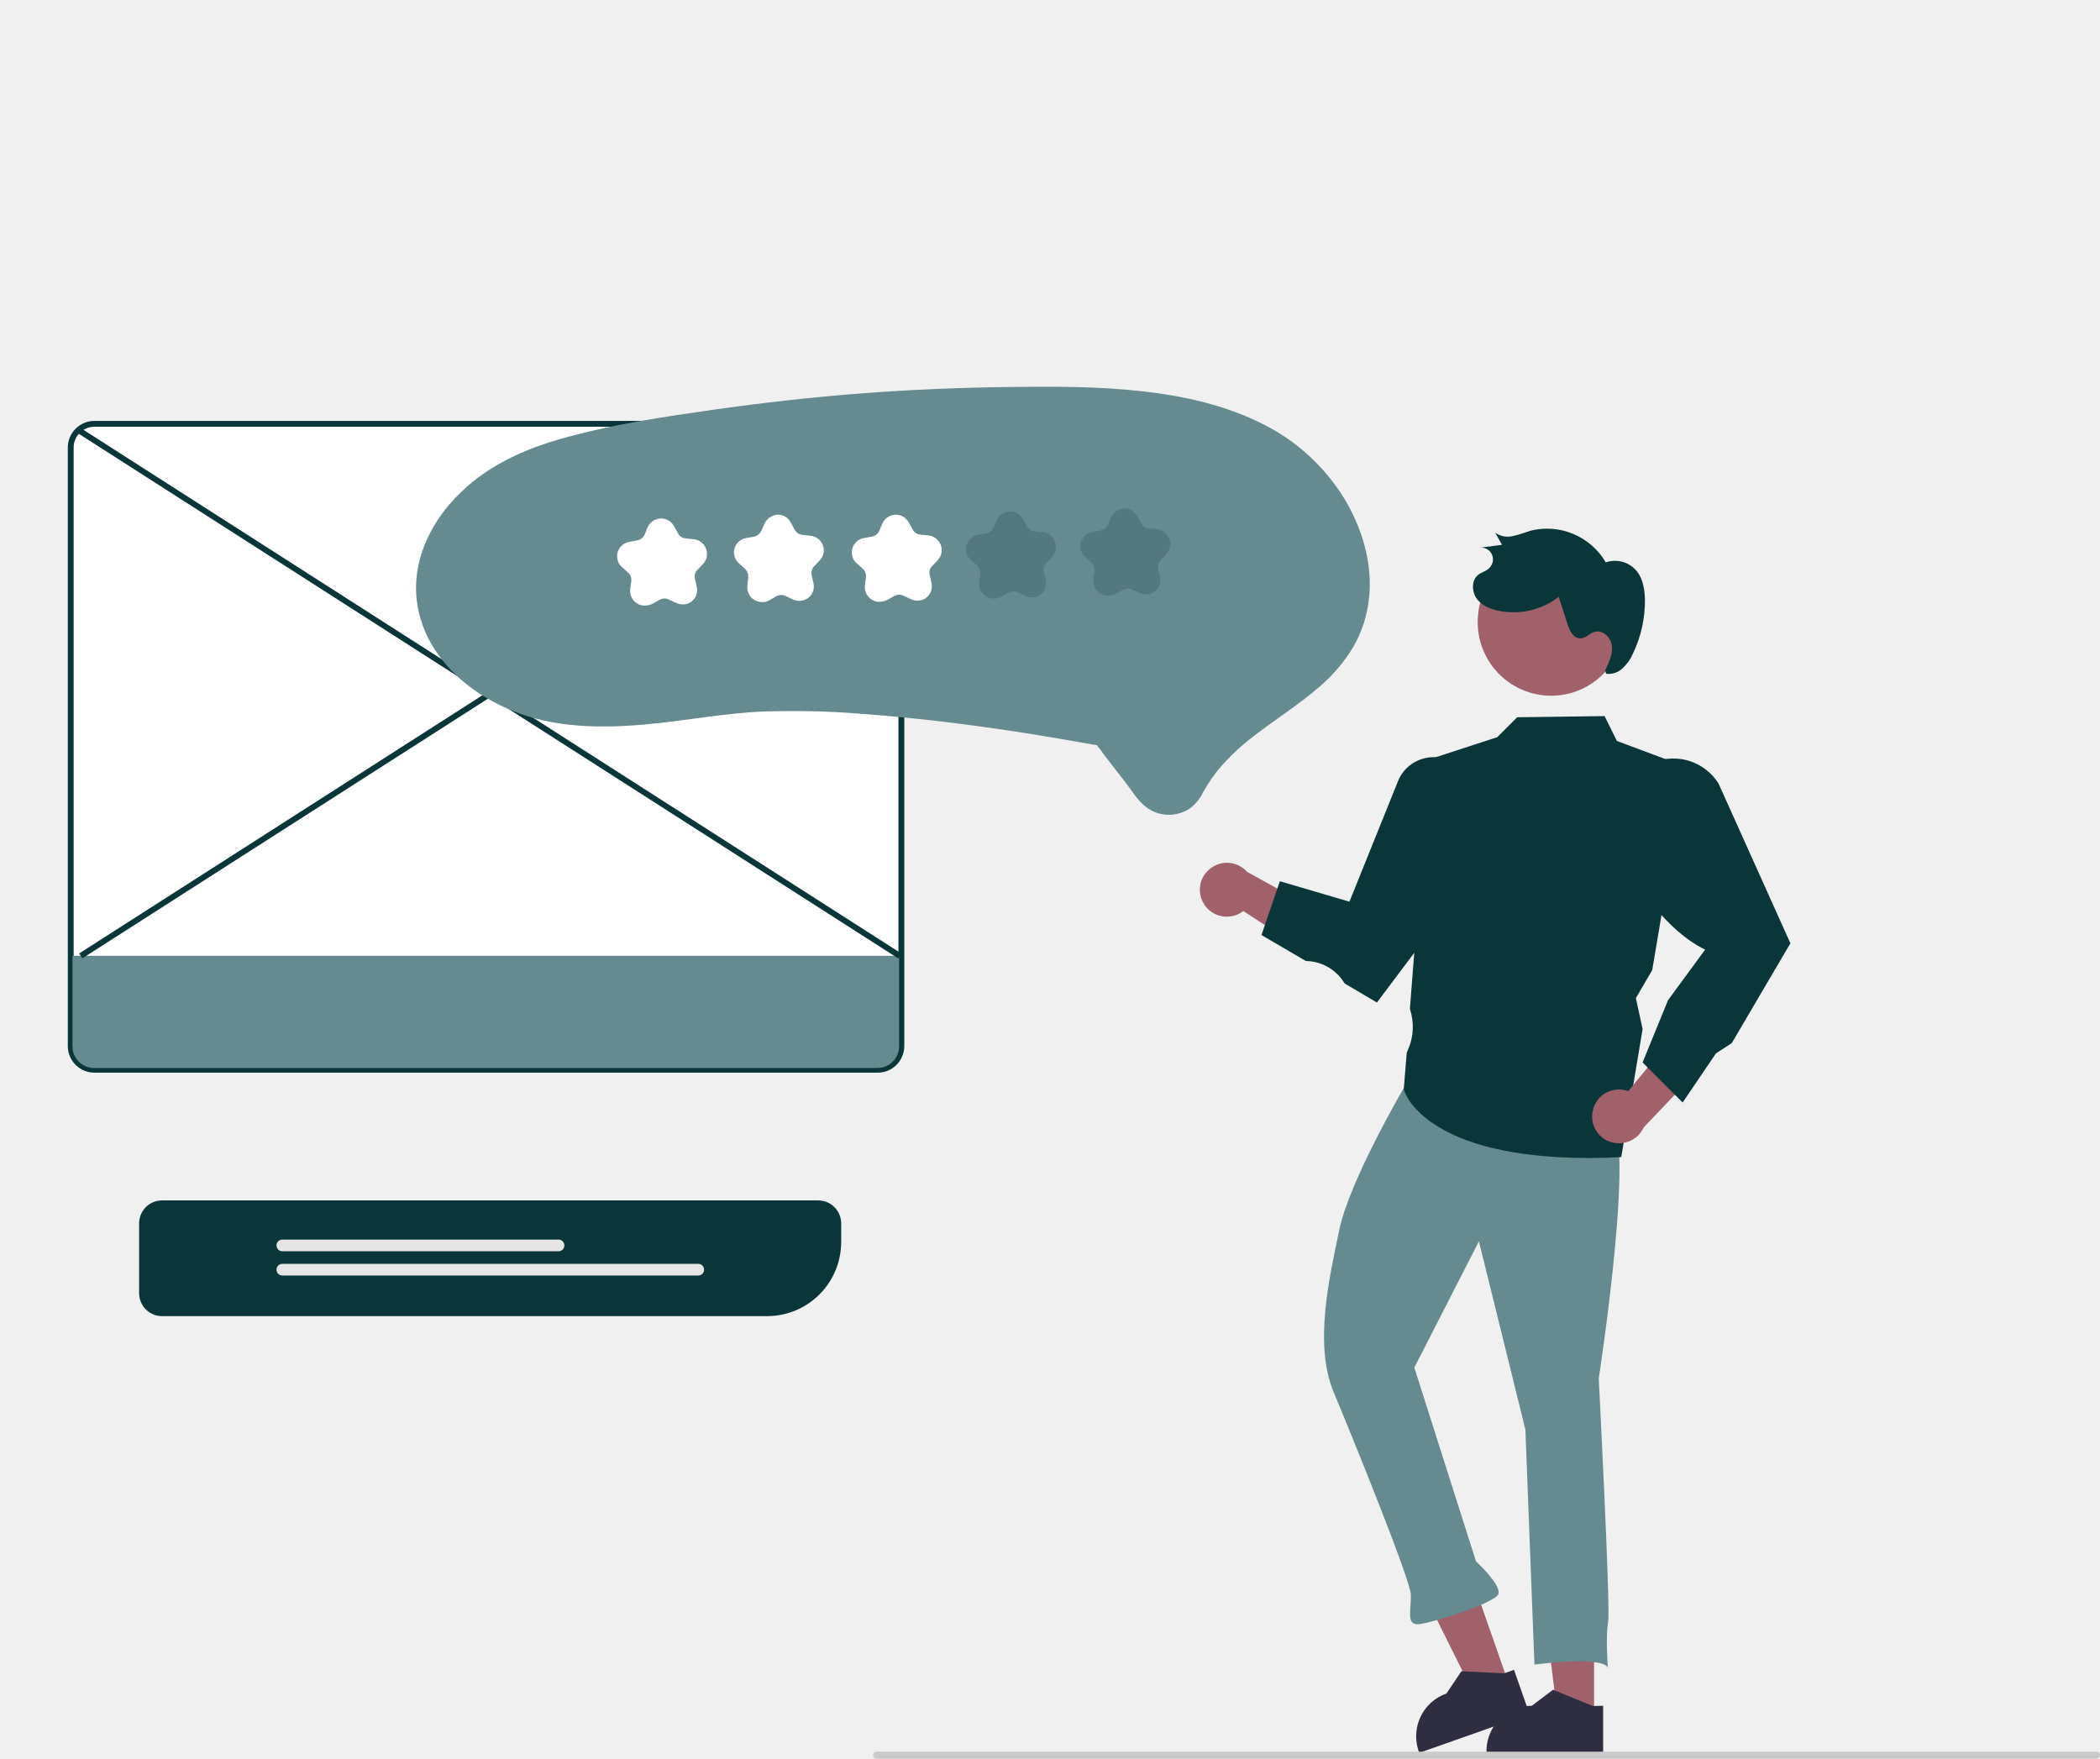
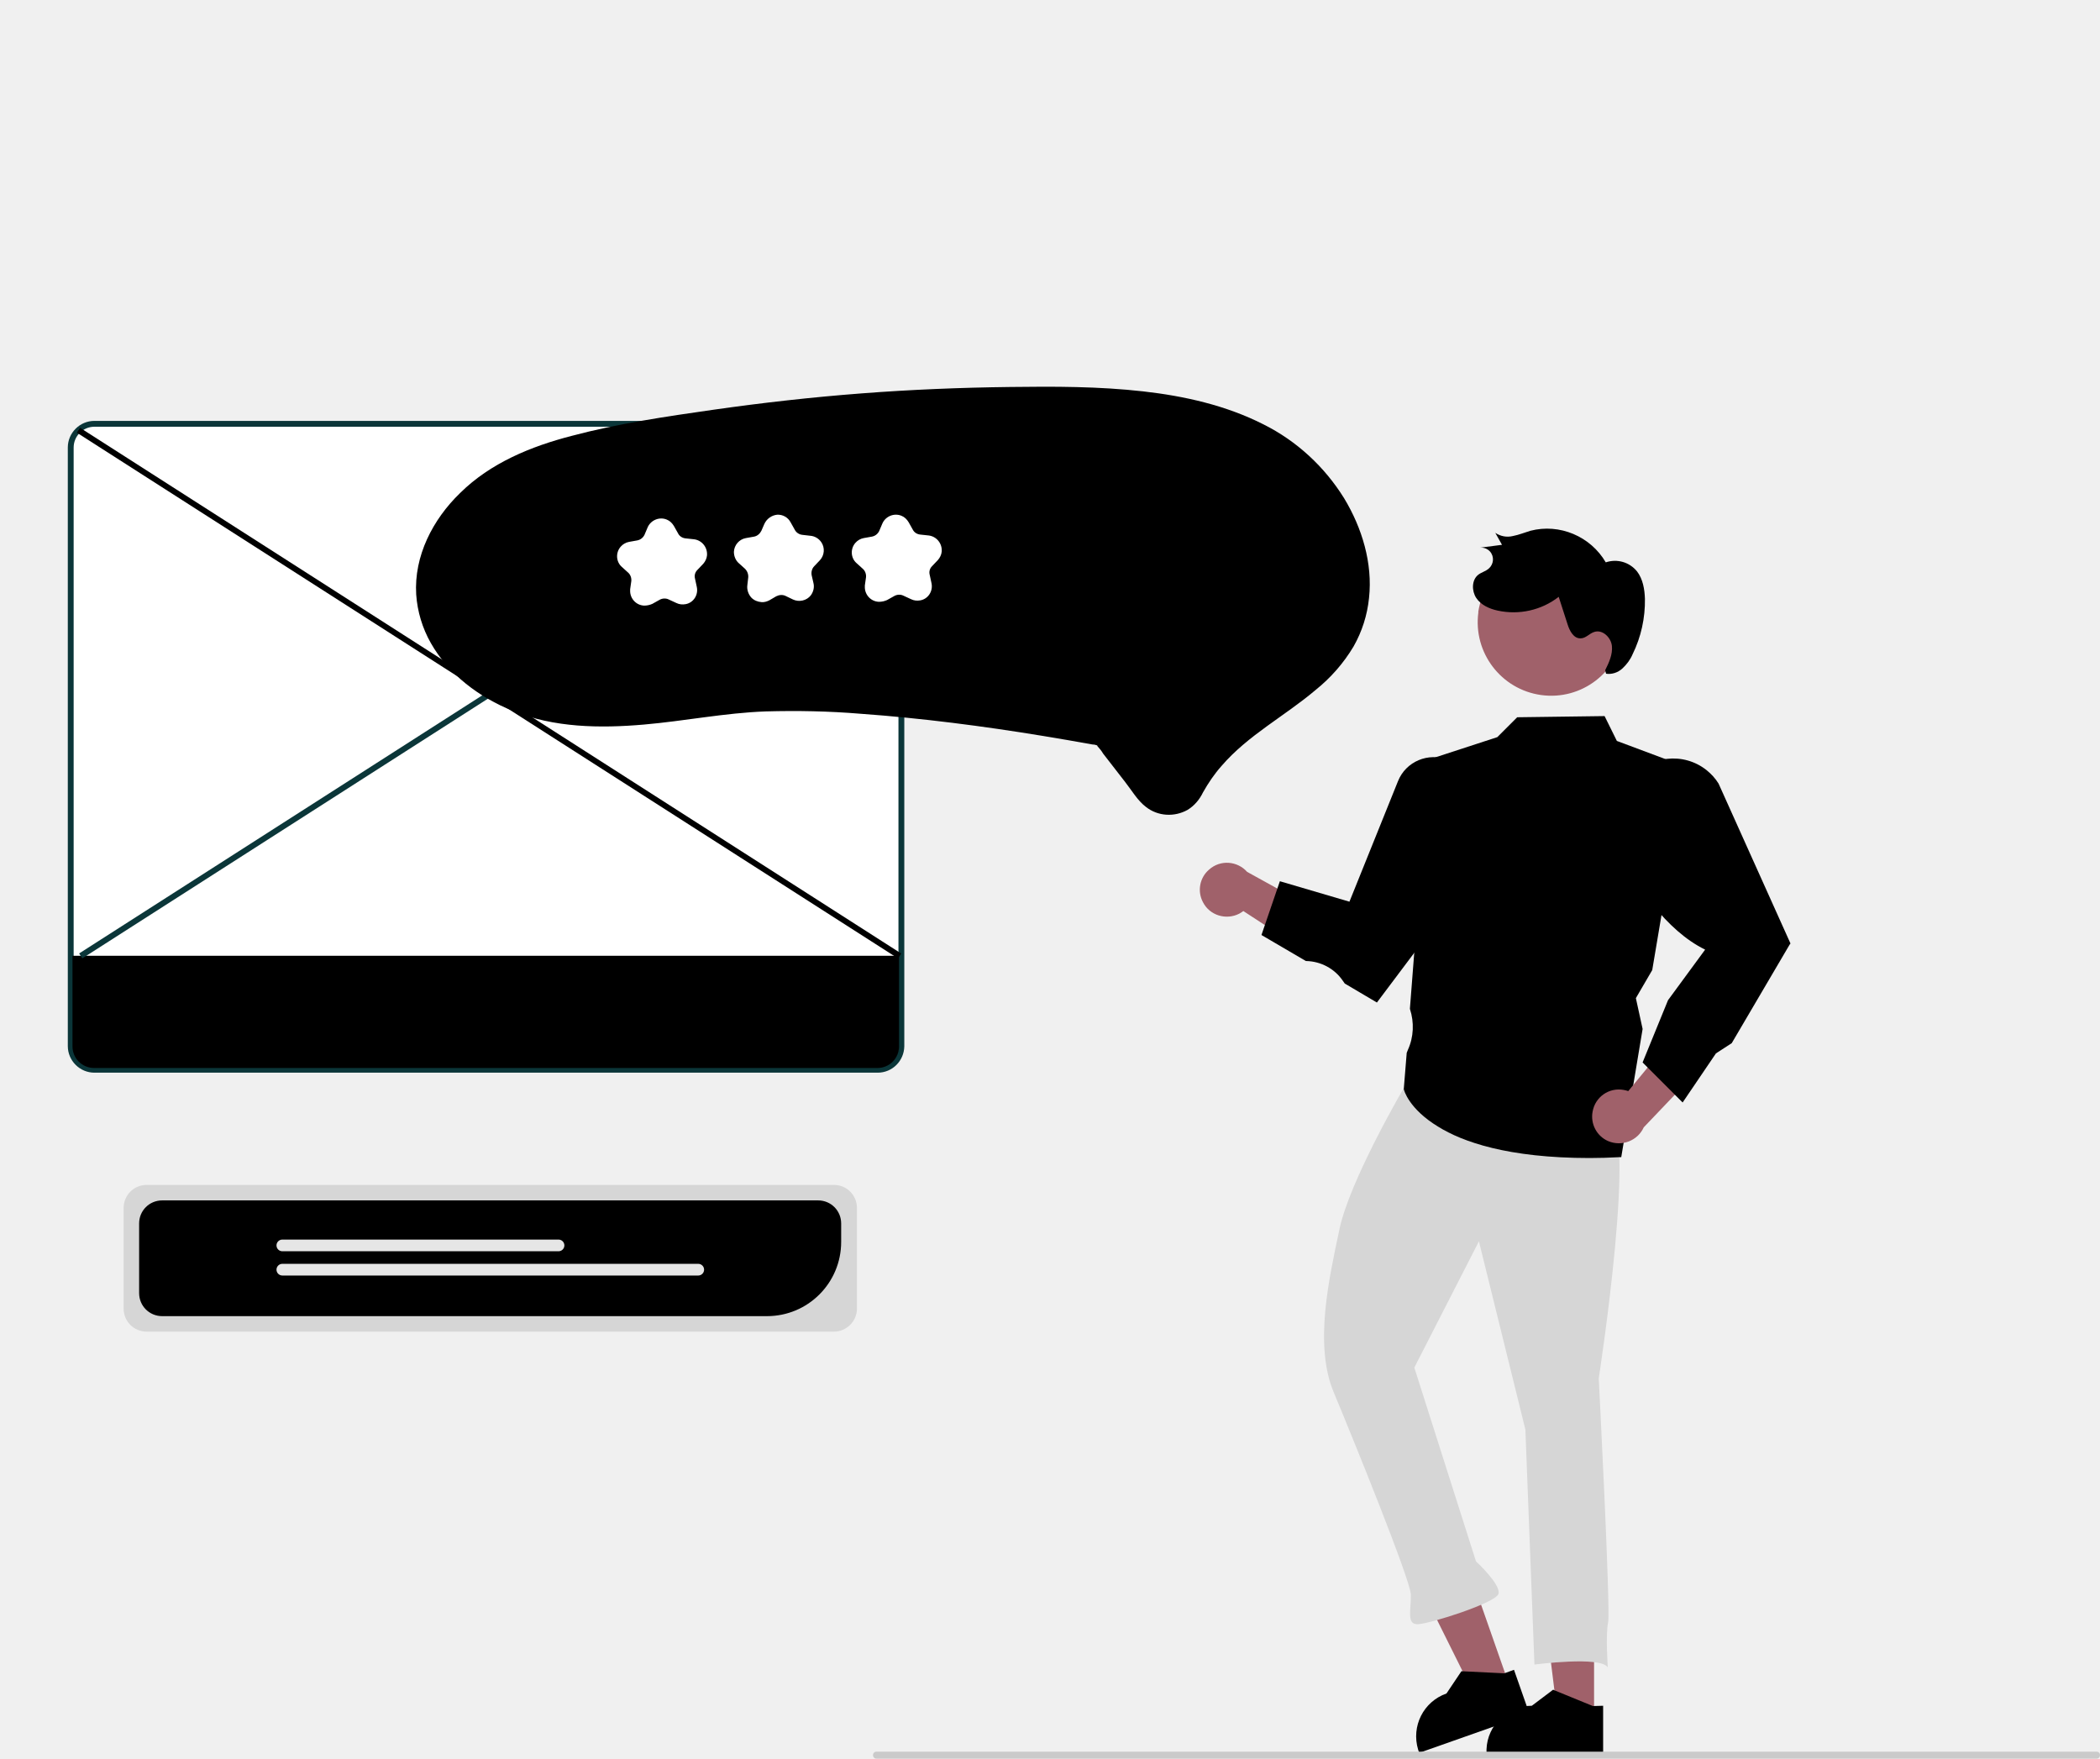
<svg xmlns="http://www.w3.org/2000/svg" version="1.1" id="Layer_1" x="0px" y="0px" viewBox="0 0 718.5 601.7" style="enable-background:new 0 0 718.5 601.7;" xml:space="preserve">
  <style type="text/css">
- 	.st0{fill:#F0F0F0;}
- 	.st1{fill:#0B3639;}
- 	.st2{fill:#E6E6E6;}
- 	.st3{fill:#FFFFFF;}
- 	.st4{fill:#658A90;}
- 	.st5{fill:#A0616A;}
- 	.st6{fill:#2F2E41;}
- 	.st7{opacity:0.2;fill:#0B3639;enable-background:new    ;}
- 	.st8{fill:#CACACA;}
+ 	.st0{fill:#D6D6D6;}
+ 	.st1{fill:#E6E6E6;}
+ 	.st2{fill:#FFFFFF;}
+ 	.st3{fill:#0B3639;}
+ 	.st4{fill:#A0616A;}
+ 	.st5{opacity:0.2;enable-background:new    ;}
+ 	.st6{fill:#CACACA;}
</style>
  <path class="st0" d="M285.3,455.6H50.2c-4.4,0-7.9-3.5-7.9-7.9v-34.4c0-4.4,3.5-7.9,7.9-7.9h235.1c4.4,0,7.9,3.5,7.9,7.9v34.4  C293.2,452.1,289.6,455.6,285.3,455.6z" />
-   <path class="st1" d="M262.4,450.3H55.5c-4.4,0-7.9-3.5-7.9-7.9v-23.8c0-4.4,3.5-7.9,7.9-7.9h224.4c4.4,0,7.9,3.5,7.9,7.9v6.3  C287.8,438.9,276.5,450.3,262.4,450.3z" />
-   <path class="st2" d="M191.1,428.1H96.6c-1.1,0-2-0.9-2-2s0.9-2,2-2h94.5c1.1,0,2,0.9,2,2S192.2,428.1,191.1,428.1z" />
-   <path class="st2" d="M238.9,436.4H96.6c-1.1,0-2-0.9-2-2s0.9-2,2-2l0,0h142.3c1.1,0,2,0.9,2,2S240,436.4,238.9,436.4z" />
-   <path class="st3" d="M300.3,366h-268c-4.5,0-8.1-3.6-8.1-8.1V153.1c0-4.5,3.6-8.1,8.1-8.1h268c4.5,0,8.1,3.6,8.1,8.1V358  C308.3,362.4,304.7,366,300.3,366z" />
-   <path class="st1" d="M300.3,367h-268c-5,0-9.1-4.1-9.1-9.1V153.1c0-5,4.1-9.1,9.1-9.1h268c5,0,9.1,4.1,9.1,9.1V358  C309.3,363,305.3,367,300.3,367z M32.3,146c-3.9,0-7.1,3.2-7.1,7.1V358c0,3.9,3.2,7.1,7.1,7.1h268c3.9,0,7.1-3.2,7.1-7.1V153.1  c0-3.9-3.2-7.1-7.1-7.1H32.3z" />
-   <path class="st4" d="M24.8,327v31c0,4.1,3.3,7.4,7.4,7.4h268c4.1,0,7.4-3.3,7.4-7.4v-31H24.8z" />
-   <rect x="166.3" y="70.3" transform="matrix(0.5392 -0.8422 0.8422 0.5392 -122.5572 250.1582)" class="st1" width="2" height="333.6" />
-   <rect x="1.3" y="236.1" transform="matrix(0.8422 -0.5392 0.5392 0.8422 -101.3086 128.0625)" class="st1" width="333.6" height="2" />
-   <polygon class="st5" points="545.4,587.8 533,587.8 527.1,540 545.4,540 " />
-   <path class="st6" d="M545,583.7l-13.2-5.4l-0.4-0.2l-7.3,5.5c-8.3,0-15.2,6.6-15.5,14.9c0,0.2,0,0.5,0,0.7v0.5h39.9v-16.1L545,583.7  z" />
-   <polygon class="st5" points="516.3,576.3 504.7,580.4 483.2,537.2 500.5,531.2 " />
-   <path class="st6" d="M514.7,572.5l-14.3-0.7H500l-5.1,7.6c-7.9,2.8-12.1,11.2-9.7,19.2c0.1,0.2,0.1,0.4,0.2,0.6l0.2,0.5l37.7-13.3  l-5.3-15.1L514.7,572.5z" />
-   <path class="st4" d="M549.7,381.7c11.3-0.4-2.7,89.9-2.7,89.9s4.1,79.3,3.2,83.5c-0.9,4.2-0.1,15.4-0.1,15.4c-2.2-4-25.1-1-25.1-1  l-3.1-80.4L506,424.7l-22.1,43.2l21.1,66.3c0,0,8.6,7.9,7.7,11.1c-0.9,3.1-23.3,10.2-27.5,10.4s-2.3-5.1-2.5-10.2  s-19.6-52.9-26.4-69.2s-1.5-39.2,2-55.8s21.8-47.9,21.8-47.9C502.9,346.8,538.4,382.2,549.7,381.7z" />
-   <path class="st5" d="M411.6,308.7c2.3,4.5,7.9,6.2,12.4,3.9c0.5-0.3,0.9-0.5,1.4-0.9l27.3,17.8l-0.1-16.9l-25.9-14.3  c-3.4-3.8-9.2-4.2-13-0.8C410.4,300.3,409.6,305,411.6,308.7z" />
-   <path class="st1" d="M543.9,396.2c-28.1,0-43.6-5.6-51.8-10.7c-10.1-6.1-11.8-12.6-11.8-12.9v-0.1l1-12.3l0.4-1  c2-4.4,2.2-9.4,0.7-14v-0.1V345l6.6-85.2l23.3-7.6l6.8-6.8L549,245l4.2,8.5l23.8,8.9l-11.7,69.5l-5.6,9.6L562,352v0.1l-7.3,43.8  h-0.4C550.6,396.1,547.1,396.2,543.9,396.2z" />
-   <path class="st1" d="M471.1,343l-11-6.5l-0.7-1c-2.8-4.1-7.5-6.6-12.5-6.7h-0.1l-15.2-8.9l6.3-18.4l23.8,7l16.6-41.2  c2.7-6.8,10.4-10,17.2-7.3c2.6,1.1,4.8,2.9,6.3,5.3c1.3,2.2,2,4.7,2,7.2v27l-0.1,0.1L471.1,343z" />
-   <path class="st5" d="M544.9,380.3c0.9-5,5.6-8.3,10.6-7.4c0.5,0.1,1.1,0.2,1.6,0.4l20.7-25.2l5,16.2l-20.4,21.4  c-2.1,4.6-7.5,6.7-12.2,4.7C546.3,388.7,544.1,384.5,544.9,380.3L544.9,380.3z" />
-   <path class="st1" d="M575.7,377.2L562,363.5l8.7-21.3l12.7-17.3c-13.5-6.6-23.6-22.1-30.9-35l-0.1-0.1l1.8-14.3  c0.4-3.3,1.8-6.5,3.9-9.1c6.3-7.9,17.9-9.2,25.8-2.9c1.6,1.3,3,2.8,4.1,4.6l24.6,54.7l-0.3,0.4l-19.8,33.7l-5.4,3.5L575.7,377.2z" />
-   <path class="st5" d="M555.6,216.3c-1.9,13.7-14.5,23.4-28.3,21.5c-13.7-1.9-23.3-14.5-21.5-28.2v-0.4c2.2-13.7,15.1-23,28.8-20.8  C548,190.5,557.3,202.9,555.6,216.3L555.6,216.3z" />
-   <path class="st1" d="M549.2,229.3c1.3-2.6,2.6-5.4,2.3-8.3s-3.2-5.7-6-4.8c-1.7,0.5-2.9,2.2-4.7,2.2c-2.4,0.1-3.8-2.6-4.5-4.9  l-3-9.3c-5.9,4.6-13.6,6.3-20.9,4.7c-2.8-0.6-5.7-1.9-7.3-4.3s-1.6-6.1,0.6-7.9c1.1-0.9,2.6-1.2,3.7-2.2c1.7-1.5,1.9-4.1,0.4-5.8  c-0.9-1-2.3-1.5-3.6-1.3l7.7-1l-2.3-4.1c1.8,1.2,3.9,1.6,6,1.1c2.1-0.4,4-1.2,6-1.8c10-2.6,20.6,1.9,25.8,10.8  c3.9-1.3,8.1-0.1,10.7,3.1c2,2.6,2.6,6.1,2.7,9.4c0.1,6.5-1.3,13-4.2,18.9c-0.8,1.9-2,3.5-3.5,4.9s-3.6,2.1-5.6,1.8" />
-   <path class="st4" d="M142.4,203.4c0.4,5.8,2.1,11.5,5,16.6c6.1,10.8,16.6,18.6,28,23.2c14.1,5.8,29.9,6,44.9,4.7  c13.9-1.2,27.7-4,41.7-4.5c10.8-0.3,21.6-0.1,32.4,0.8c20.9,1.5,41.8,4.2,62.5,7.6c5.6,0.9,11.2,1.9,16.8,2.9c0.5,0,1.1,0.1,1.6,0.3  c0.1,0,0.3,0,0.4,0.1c0.2,0.1-0.7-0.3-0.2,0.2c0.7,0.8,1.4,1.6,1.9,2.5l7.6,9.8c2.2,2.8,4.2,6.3,7.1,8.5c4.1,3.2,9.7,3.5,14.2,1  c2.3-1.4,4.1-3.5,5.3-6c1.8-3.2,3.9-6.3,6.3-9c9.1-10.6,21.7-17.1,32.3-26.1c5.1-4.1,9.5-9.1,12.9-14.8c2.9-5.1,4.7-10.7,5.3-16.6  c1.3-11.9-2.4-24-8.5-34.1c-6.7-10.8-16.2-19.6-27.6-25.3c-12.8-6.5-27-9.7-41.2-11.3c-15.1-1.7-30.3-1.7-45.5-1.5  c-17,0.2-34,0.9-50.9,2.2c-17,1.3-33.9,3.2-50.7,5.6c-16.1,2.3-32.5,4.7-48.3,8.9c-14,3.6-27.9,9.3-38.3,19.6  C148.1,177.7,141.6,190.2,142.4,203.4z" />
-   <path class="st3" d="M220.4,207.2c-2.8-0.1-4.9-2.5-4.8-5.2c0-0.1,0-0.3,0-0.4l0.4-2.8c0.1-1.1-0.3-2.2-1.1-2.9l-2.1-1.9  c-2.1-1.8-2.2-5-0.4-7c0.7-0.8,1.7-1.4,2.8-1.6l2.8-0.5c1.1-0.2,2-0.9,2.5-1.9l1.1-2.6c1.1-2.5,4.1-3.7,6.6-2.6  c1,0.4,1.8,1.2,2.4,2.2l1.4,2.5c0.5,1,1.5,1.6,2.6,1.7l2.8,0.3c2.7,0.3,4.7,2.7,4.5,5.5c-0.1,1.1-0.6,2.1-1.3,2.9l-2,2.1  c-0.8,0.8-1.1,1.9-0.8,3l0.6,2.8c0.6,2.7-1.1,5.4-3.8,5.9c-1.1,0.2-2.2,0.1-3.2-0.4l-2.6-1.2c-1-0.5-2.2-0.4-3.1,0.1l-2.5,1.4  C222.3,207,221.4,207.2,220.4,207.2z" />
-   <path class="st3" d="M260.5,206c-1.3-0.1-2.5-0.6-3.4-1.5c-1.1-1.2-1.6-2.8-1.4-4.3l0.3-2.6c0.1-1.1-0.3-2.2-1.1-3l-2-1.8  c-1.2-1-1.8-2.5-1.8-4c0.1-2.3,1.8-4.3,4.1-4.7l2.8-0.5c1.1-0.2,2-1,2.5-2l1-2.3c0.8-1.8,2.5-3,4.4-3.2c1.9-0.1,3.7,0.9,4.6,2.6  l1.4,2.5c0.5,1,1.5,1.7,2.7,1.8l2.6,0.3c1.5,0.1,2.9,0.9,3.8,2.2c1.3,1.9,1.1,4.5-0.5,6.2l-1.9,2c-0.8,0.8-1.1,2-0.9,3.1l0.6,2.6  c0.4,1.5,0,3.1-0.9,4.3c-1.4,1.8-4,2.4-6.1,1.4l-2.5-1.2c-1-0.5-2.2-0.4-3.2,0.1l-2.4,1.4C262.4,205.8,261.5,206.1,260.5,206z" />
-   <path class="st3" d="M300.7,205.9c-2.8-0.1-4.9-2.5-4.8-5.2c0-0.1,0-0.3,0-0.4l0.4-2.8c0.1-1.1-0.3-2.2-1.1-2.9l-2.1-1.9  c-2.1-1.8-2.2-5-0.4-7c0.7-0.8,1.7-1.4,2.8-1.6l2.8-0.5c1.1-0.2,2-0.9,2.5-1.9l1.1-2.6c1.1-2.5,4.1-3.7,6.6-2.6  c1,0.4,1.8,1.2,2.4,2.2l1.4,2.5c0.5,1,1.5,1.6,2.6,1.7l2.8,0.3c2.7,0.3,4.7,2.7,4.5,5.5c-0.1,1.1-0.6,2.1-1.3,2.9l-2,2.1  c-0.8,0.8-1.1,1.9-0.8,3l0.6,2.8c0.6,2.7-1.1,5.4-3.8,5.9c-1.1,0.2-2.2,0.1-3.2-0.4l-2.6-1.2c-1-0.5-2.2-0.4-3.1,0.1l-2.5,1.4  C302.6,205.7,301.7,205.9,300.7,205.9z" />
-   <path class="st7" d="M339.8,204.8c-2.8-0.1-4.9-2.5-4.8-5.2c0-0.1,0-0.3,0-0.4l0.4-2.8c0.1-1.1-0.3-2.2-1.1-2.9l-2.1-1.9  c-2.1-1.8-2.2-5-0.4-7c0.7-0.8,1.7-1.4,2.8-1.6l2.8-0.5c1.1-0.2,2-0.9,2.5-1.9l1.1-2.6c1.1-2.5,4.1-3.7,6.6-2.6  c1,0.4,1.8,1.2,2.4,2.2l1.4,2.5c0.5,1,1.5,1.6,2.6,1.7l2.8,0.3c2.7,0.3,4.7,2.7,4.5,5.5c-0.1,1.1-0.6,2.1-1.3,2.9l-2,2.1  c-0.8,0.8-1.1,1.9-0.8,3l0.6,2.8c0.6,2.7-1.1,5.4-3.8,5.9c-1.1,0.2-2.2,0.1-3.2-0.4l-2.6-1.2c-1-0.5-2.2-0.4-3.1,0.1l-2.5,1.4  C341.7,204.6,340.8,204.9,339.8,204.8z" />
-   <path class="st7" d="M378.9,203.8c-2.8-0.1-4.9-2.5-4.8-5.2c0-0.1,0-0.3,0-0.4l0.4-2.8c0.1-1.1-0.3-2.2-1.1-2.9l-2.1-1.9  c-2.1-1.8-2.2-5-0.4-7c0.7-0.8,1.7-1.4,2.8-1.6l2.8-0.5c1.1-0.2,2-0.9,2.5-1.9l1.1-2.6c1.1-2.5,4.1-3.7,6.6-2.6  c1,0.4,1.8,1.2,2.4,2.2l1.4,2.5c0.5,1,1.5,1.6,2.6,1.7l2.8,0.3c2.7,0.3,4.7,2.7,4.5,5.5c-0.1,1.1-0.6,2.1-1.3,2.9l-2,2.1  c-0.8,0.8-1.1,1.9-0.8,3l0.6,2.8c0.6,2.7-1.1,5.4-3.8,5.9c-1.1,0.2-2.2,0.1-3.2-0.4l-2.6-1.2c-1-0.5-2.2-0.4-3.1,0.1l-2.5,1.4  C380.8,203.6,379.9,203.8,378.9,203.8z" />
-   <path class="st8" d="M717.3,601.7H299.9c-0.7,0-1.2-0.5-1.2-1.2s0.5-1.2,1.2-1.2l0,0h417.4c0.7,0,1.2,0.5,1.2,1.2  S718,601.7,717.3,601.7L717.3,601.7z" />
+   <path d="M262.4,450.3H55.5c-4.4,0-7.9-3.5-7.9-7.9v-23.8c0-4.4,3.5-7.9,7.9-7.9h224.4c4.4,0,7.9,3.5,7.9,7.9v6.3  C287.8,438.9,276.5,450.3,262.4,450.3z" />
+   <path class="st1" d="M191.1,428.1H96.6c-1.1,0-2-0.9-2-2s0.9-2,2-2h94.5c1.1,0,2,0.9,2,2S192.2,428.1,191.1,428.1z" />
+   <path class="st1" d="M238.9,436.4H96.6c-1.1,0-2-0.9-2-2s0.9-2,2-2l0,0h142.3c1.1,0,2,0.9,2,2S240,436.4,238.9,436.4z" />
+   <path class="st2" d="M300.3,366h-268c-4.5,0-8.1-3.6-8.1-8.1V153.1c0-4.5,3.6-8.1,8.1-8.1h268c4.5,0,8.1,3.6,8.1,8.1V358  C308.3,362.4,304.7,366,300.3,366z" />
+   <path class="st3" d="M300.3,367h-268c-5,0-9.1-4.1-9.1-9.1V153.1c0-5,4.1-9.1,9.1-9.1h268c5,0,9.1,4.1,9.1,9.1V358  C309.3,363,305.3,367,300.3,367z M32.3,146c-3.9,0-7.1,3.2-7.1,7.1V358c0,3.9,3.2,7.1,7.1,7.1h268c3.9,0,7.1-3.2,7.1-7.1V153.1  c0-3.9-3.2-7.1-7.1-7.1H32.3z" />
+   <path d="M24.8,327v31c0,4.1,3.3,7.4,7.4,7.4h268c4.1,0,7.4-3.3,7.4-7.4v-31H24.8z" />
+   <rect x="166.3" y="70.3" transform="matrix(0.5392 -0.8422 0.8422 0.5392 -122.5736 250.1875)" width="2" height="333.6" />
+   <rect x="1.3" y="236.1" transform="matrix(0.8422 -0.5392 0.5392 0.8422 -101.3162 128.0625)" class="st3" width="333.6" height="2" />
+   <polygon class="st4" points="545.4,587.8 533,587.8 527.1,540 545.4,540 " />
+   <path d="M545,583.7l-13.2-5.4l-0.4-0.2l-7.3,5.5c-8.3,0-15.2,6.6-15.5,14.9c0,0.2,0,0.5,0,0.7v0.5h39.9v-16.1L545,583.7z" />
+   <polygon class="st4" points="516.3,576.3 504.7,580.4 483.2,537.2 500.5,531.2 " />
+   <path d="M514.7,572.5l-14.3-0.7H500l-5.1,7.6c-7.9,2.8-12.1,11.2-9.7,19.2c0.1,0.2,0.1,0.4,0.2,0.6l0.2,0.5l37.7-13.3l-5.3-15.1  L514.7,572.5z" />
+   <path class="st0" d="M549.7,381.7c11.3-0.4-2.7,89.9-2.7,89.9s4.1,79.3,3.2,83.5c-0.9,4.2-0.1,15.4-0.1,15.4c-2.2-4-25.1-1-25.1-1  l-3.1-80.4L506,424.7l-22.1,43.2l21.1,66.3c0,0,8.6,7.9,7.7,11.1c-0.9,3.1-23.3,10.2-27.5,10.4s-2.3-5.1-2.5-10.2  s-19.6-52.9-26.4-69.2s-1.5-39.2,2-55.8s21.8-47.9,21.8-47.9C502.9,346.8,538.4,382.2,549.7,381.7z" />
+   <path class="st4" d="M411.6,308.7c2.3,4.5,7.9,6.2,12.4,3.9c0.5-0.3,0.9-0.5,1.4-0.9l27.3,17.8l-0.1-16.9l-25.9-14.3  c-3.4-3.8-9.2-4.2-13-0.8C410.4,300.3,409.6,305,411.6,308.7z" />
+   <path d="M543.9,396.2c-28.1,0-43.6-5.6-51.8-10.7c-10.1-6.1-11.8-12.6-11.8-12.9v-0.1l1-12.3l0.4-1c2-4.4,2.2-9.4,0.7-14v-0.1V345  l6.6-85.2l23.3-7.6l6.8-6.8L549,245l4.2,8.5l23.8,8.9l-11.7,69.5l-5.6,9.6L562,352v0.1l-7.3,43.8h-0.4  C550.6,396.1,547.1,396.2,543.9,396.2z" />
+   <path d="M471.1,343l-11-6.5l-0.7-1c-2.8-4.1-7.5-6.6-12.5-6.7h-0.1l-15.2-8.9l6.3-18.4l23.8,7l16.6-41.2c2.7-6.8,10.4-10,17.2-7.3  c2.6,1.1,4.8,2.9,6.3,5.3c1.3,2.2,2,4.7,2,7.2v27l-0.1,0.1L471.1,343z" />
+   <path class="st4" d="M544.9,380.3c0.9-5,5.6-8.3,10.6-7.4c0.5,0.1,1.1,0.2,1.6,0.4l20.7-25.2l5,16.2l-20.4,21.4  c-2.1,4.6-7.5,6.7-12.2,4.7C546.3,388.7,544.1,384.5,544.9,380.3L544.9,380.3z" />
+   <path d="M575.7,377.2L562,363.5l8.7-21.3l12.7-17.3c-13.5-6.6-23.6-22.1-30.9-35l-0.1-0.1l1.8-14.3c0.4-3.3,1.8-6.5,3.9-9.1  c6.3-7.9,17.9-9.2,25.8-2.9c1.6,1.3,3,2.8,4.1,4.6l24.6,54.7l-0.3,0.4l-19.8,33.7l-5.4,3.5L575.7,377.2z" />
+   <path class="st4" d="M555.6,216.3c-1.9,13.7-14.5,23.4-28.3,21.5c-13.7-1.9-23.3-14.5-21.5-28.2v-0.4c2.2-13.7,15.1-23,28.8-20.8  C548,190.5,557.3,202.9,555.6,216.3L555.6,216.3z" />
+   <path d="M549.2,229.3c1.3-2.6,2.6-5.4,2.3-8.3s-3.2-5.7-6-4.8c-1.7,0.5-2.9,2.2-4.7,2.2c-2.4,0.1-3.8-2.6-4.5-4.9l-3-9.3  c-5.9,4.6-13.6,6.3-20.9,4.7c-2.8-0.6-5.7-1.9-7.3-4.3s-1.6-6.1,0.6-7.9c1.1-0.9,2.6-1.2,3.7-2.2c1.7-1.5,1.9-4.1,0.4-5.8  c-0.9-1-2.3-1.5-3.6-1.3l7.7-1l-2.3-4.1c1.8,1.2,3.9,1.6,6,1.1c2.1-0.4,4-1.2,6-1.8c10-2.6,20.6,1.9,25.8,10.8  c3.9-1.3,8.1-0.1,10.7,3.1c2,2.6,2.6,6.1,2.7,9.4c0.1,6.5-1.3,13-4.2,18.9c-0.8,1.9-2,3.5-3.5,4.9s-3.6,2.1-5.6,1.8" />
+   <path d="M142.4,203.4c0.4,5.8,2.1,11.5,5,16.6c6.1,10.8,16.6,18.6,28,23.2c14.1,5.8,29.9,6,44.9,4.7c13.9-1.2,27.7-4,41.7-4.5  c10.8-0.3,21.6-0.1,32.4,0.8c20.9,1.5,41.8,4.2,62.5,7.6c5.6,0.9,11.2,1.9,16.8,2.9c0.5,0,1.1,0.1,1.6,0.3c0.1,0,0.3,0,0.4,0.1  c0.2,0.1-0.7-0.3-0.2,0.2c0.7,0.8,1.4,1.6,1.9,2.5l7.6,9.8c2.2,2.8,4.2,6.3,7.1,8.5c4.1,3.2,9.7,3.5,14.2,1c2.3-1.4,4.1-3.5,5.3-6  c1.8-3.2,3.9-6.3,6.3-9c9.1-10.6,21.7-17.1,32.3-26.1c5.1-4.1,9.5-9.1,12.9-14.8c2.9-5.1,4.7-10.7,5.3-16.6  c1.3-11.9-2.4-24-8.5-34.1c-6.7-10.8-16.2-19.6-27.6-25.3c-12.8-6.5-27-9.7-41.2-11.3c-15.1-1.7-30.3-1.7-45.5-1.5  c-17,0.2-34,0.9-50.9,2.2c-17,1.3-33.9,3.2-50.7,5.6c-16.1,2.3-32.5,4.7-48.3,8.9c-14,3.6-27.9,9.3-38.3,19.6  C148.1,177.7,141.6,190.2,142.4,203.4z" />
+   <path class="st2" d="M220.4,207.2c-2.8-0.1-4.9-2.5-4.8-5.2c0-0.1,0-0.3,0-0.4l0.4-2.8c0.1-1.1-0.3-2.2-1.1-2.9l-2.1-1.9  c-2.1-1.8-2.2-5-0.4-7c0.7-0.8,1.7-1.4,2.8-1.6l2.8-0.5c1.1-0.2,2-0.9,2.5-1.9l1.1-2.6c1.1-2.5,4.1-3.7,6.6-2.6  c1,0.4,1.8,1.2,2.4,2.2l1.4,2.5c0.5,1,1.5,1.6,2.6,1.7l2.8,0.3c2.7,0.3,4.7,2.7,4.5,5.5c-0.1,1.1-0.6,2.1-1.3,2.9l-2,2.1  c-0.8,0.8-1.1,1.9-0.8,3l0.6,2.8c0.6,2.7-1.1,5.4-3.8,5.9c-1.1,0.2-2.2,0.1-3.2-0.4l-2.6-1.2c-1-0.5-2.2-0.4-3.1,0.1l-2.5,1.4  C222.3,207,221.4,207.2,220.4,207.2z" />
+   <path class="st2" d="M260.5,206c-1.3-0.1-2.5-0.6-3.4-1.5c-1.1-1.2-1.6-2.8-1.4-4.3l0.3-2.6c0.1-1.1-0.3-2.2-1.1-3l-2-1.8  c-1.2-1-1.8-2.5-1.8-4c0.1-2.3,1.8-4.3,4.1-4.7l2.8-0.5c1.1-0.2,2-1,2.5-2l1-2.3c0.8-1.8,2.5-3,4.4-3.2c1.9-0.1,3.7,0.9,4.6,2.6  l1.4,2.5c0.5,1,1.5,1.7,2.7,1.8l2.6,0.3c1.5,0.1,2.9,0.9,3.8,2.2c1.3,1.9,1.1,4.5-0.5,6.2l-1.9,2c-0.8,0.8-1.1,2-0.9,3.1l0.6,2.6  c0.4,1.5,0,3.1-0.9,4.3c-1.4,1.8-4,2.4-6.1,1.4l-2.5-1.2c-1-0.5-2.2-0.4-3.2,0.1l-2.4,1.4C262.4,205.8,261.5,206.1,260.5,206z" />
+   <path class="st2" d="M300.7,205.9c-2.8-0.1-4.9-2.5-4.8-5.2c0-0.1,0-0.3,0-0.4l0.4-2.8c0.1-1.1-0.3-2.2-1.1-2.9l-2.1-1.9  c-2.1-1.8-2.2-5-0.4-7c0.7-0.8,1.7-1.4,2.8-1.6l2.8-0.5c1.1-0.2,2-0.9,2.5-1.9l1.1-2.6c1.1-2.5,4.1-3.7,6.6-2.6  c1,0.4,1.8,1.2,2.4,2.2l1.4,2.5c0.5,1,1.5,1.6,2.6,1.7l2.8,0.3c2.7,0.3,4.7,2.7,4.5,5.5c-0.1,1.1-0.6,2.1-1.3,2.9l-2,2.1  c-0.8,0.8-1.1,1.9-0.8,3l0.6,2.8c0.6,2.7-1.1,5.4-3.8,5.9c-1.1,0.2-2.2,0.1-3.2-0.4l-2.6-1.2c-1-0.5-2.2-0.4-3.1,0.1l-2.5,1.4  C302.6,205.7,301.7,205.9,300.7,205.9z" />
+   <path class="st5" d="M339.8,204.8c-2.8-0.1-4.9-2.5-4.8-5.2c0-0.1,0-0.3,0-0.4l0.4-2.8c0.1-1.1-0.3-2.2-1.1-2.9l-2.1-1.9  c-2.1-1.8-2.2-5-0.4-7c0.7-0.8,1.7-1.4,2.8-1.6l2.8-0.5c1.1-0.2,2-0.9,2.5-1.9l1.1-2.6c1.1-2.5,4.1-3.7,6.6-2.6  c1,0.4,1.8,1.2,2.4,2.2l1.4,2.5c0.5,1,1.5,1.6,2.6,1.7l2.8,0.3c2.7,0.3,4.7,2.7,4.5,5.5c-0.1,1.1-0.6,2.1-1.3,2.9l-2,2.1  c-0.8,0.8-1.1,1.9-0.8,3l0.6,2.8c0.6,2.7-1.1,5.4-3.8,5.9c-1.1,0.2-2.2,0.1-3.2-0.4l-2.6-1.2c-1-0.5-2.2-0.4-3.1,0.1l-2.5,1.4  C341.7,204.6,340.8,204.9,339.8,204.8z" />
+   <path class="st5" d="M378.9,203.8c-2.8-0.1-4.9-2.5-4.8-5.2c0-0.1,0-0.3,0-0.4l0.4-2.8c0.1-1.1-0.3-2.2-1.1-2.9l-2.1-1.9  c-2.1-1.8-2.2-5-0.4-7c0.7-0.8,1.7-1.4,2.8-1.6l2.8-0.5c1.1-0.2,2-0.9,2.5-1.9l1.1-2.6c1.1-2.5,4.1-3.7,6.6-2.6  c1,0.4,1.8,1.2,2.4,2.2l1.4,2.5c0.5,1,1.5,1.6,2.6,1.7l2.8,0.3c2.7,0.3,4.7,2.7,4.5,5.5c-0.1,1.1-0.6,2.1-1.3,2.9l-2,2.1  c-0.8,0.8-1.1,1.9-0.8,3l0.6,2.8c0.6,2.7-1.1,5.4-3.8,5.9c-1.1,0.2-2.2,0.1-3.2-0.4l-2.6-1.2c-1-0.5-2.2-0.4-3.1,0.1l-2.5,1.4  C380.8,203.6,379.9,203.8,378.9,203.8z" />
+   <path class="st6" d="M717.3,601.7H299.9c-0.7,0-1.2-0.5-1.2-1.2s0.5-1.2,1.2-1.2l0,0h417.4c0.7,0,1.2,0.5,1.2,1.2  S718,601.7,717.3,601.7L717.3,601.7z" />
</svg>
